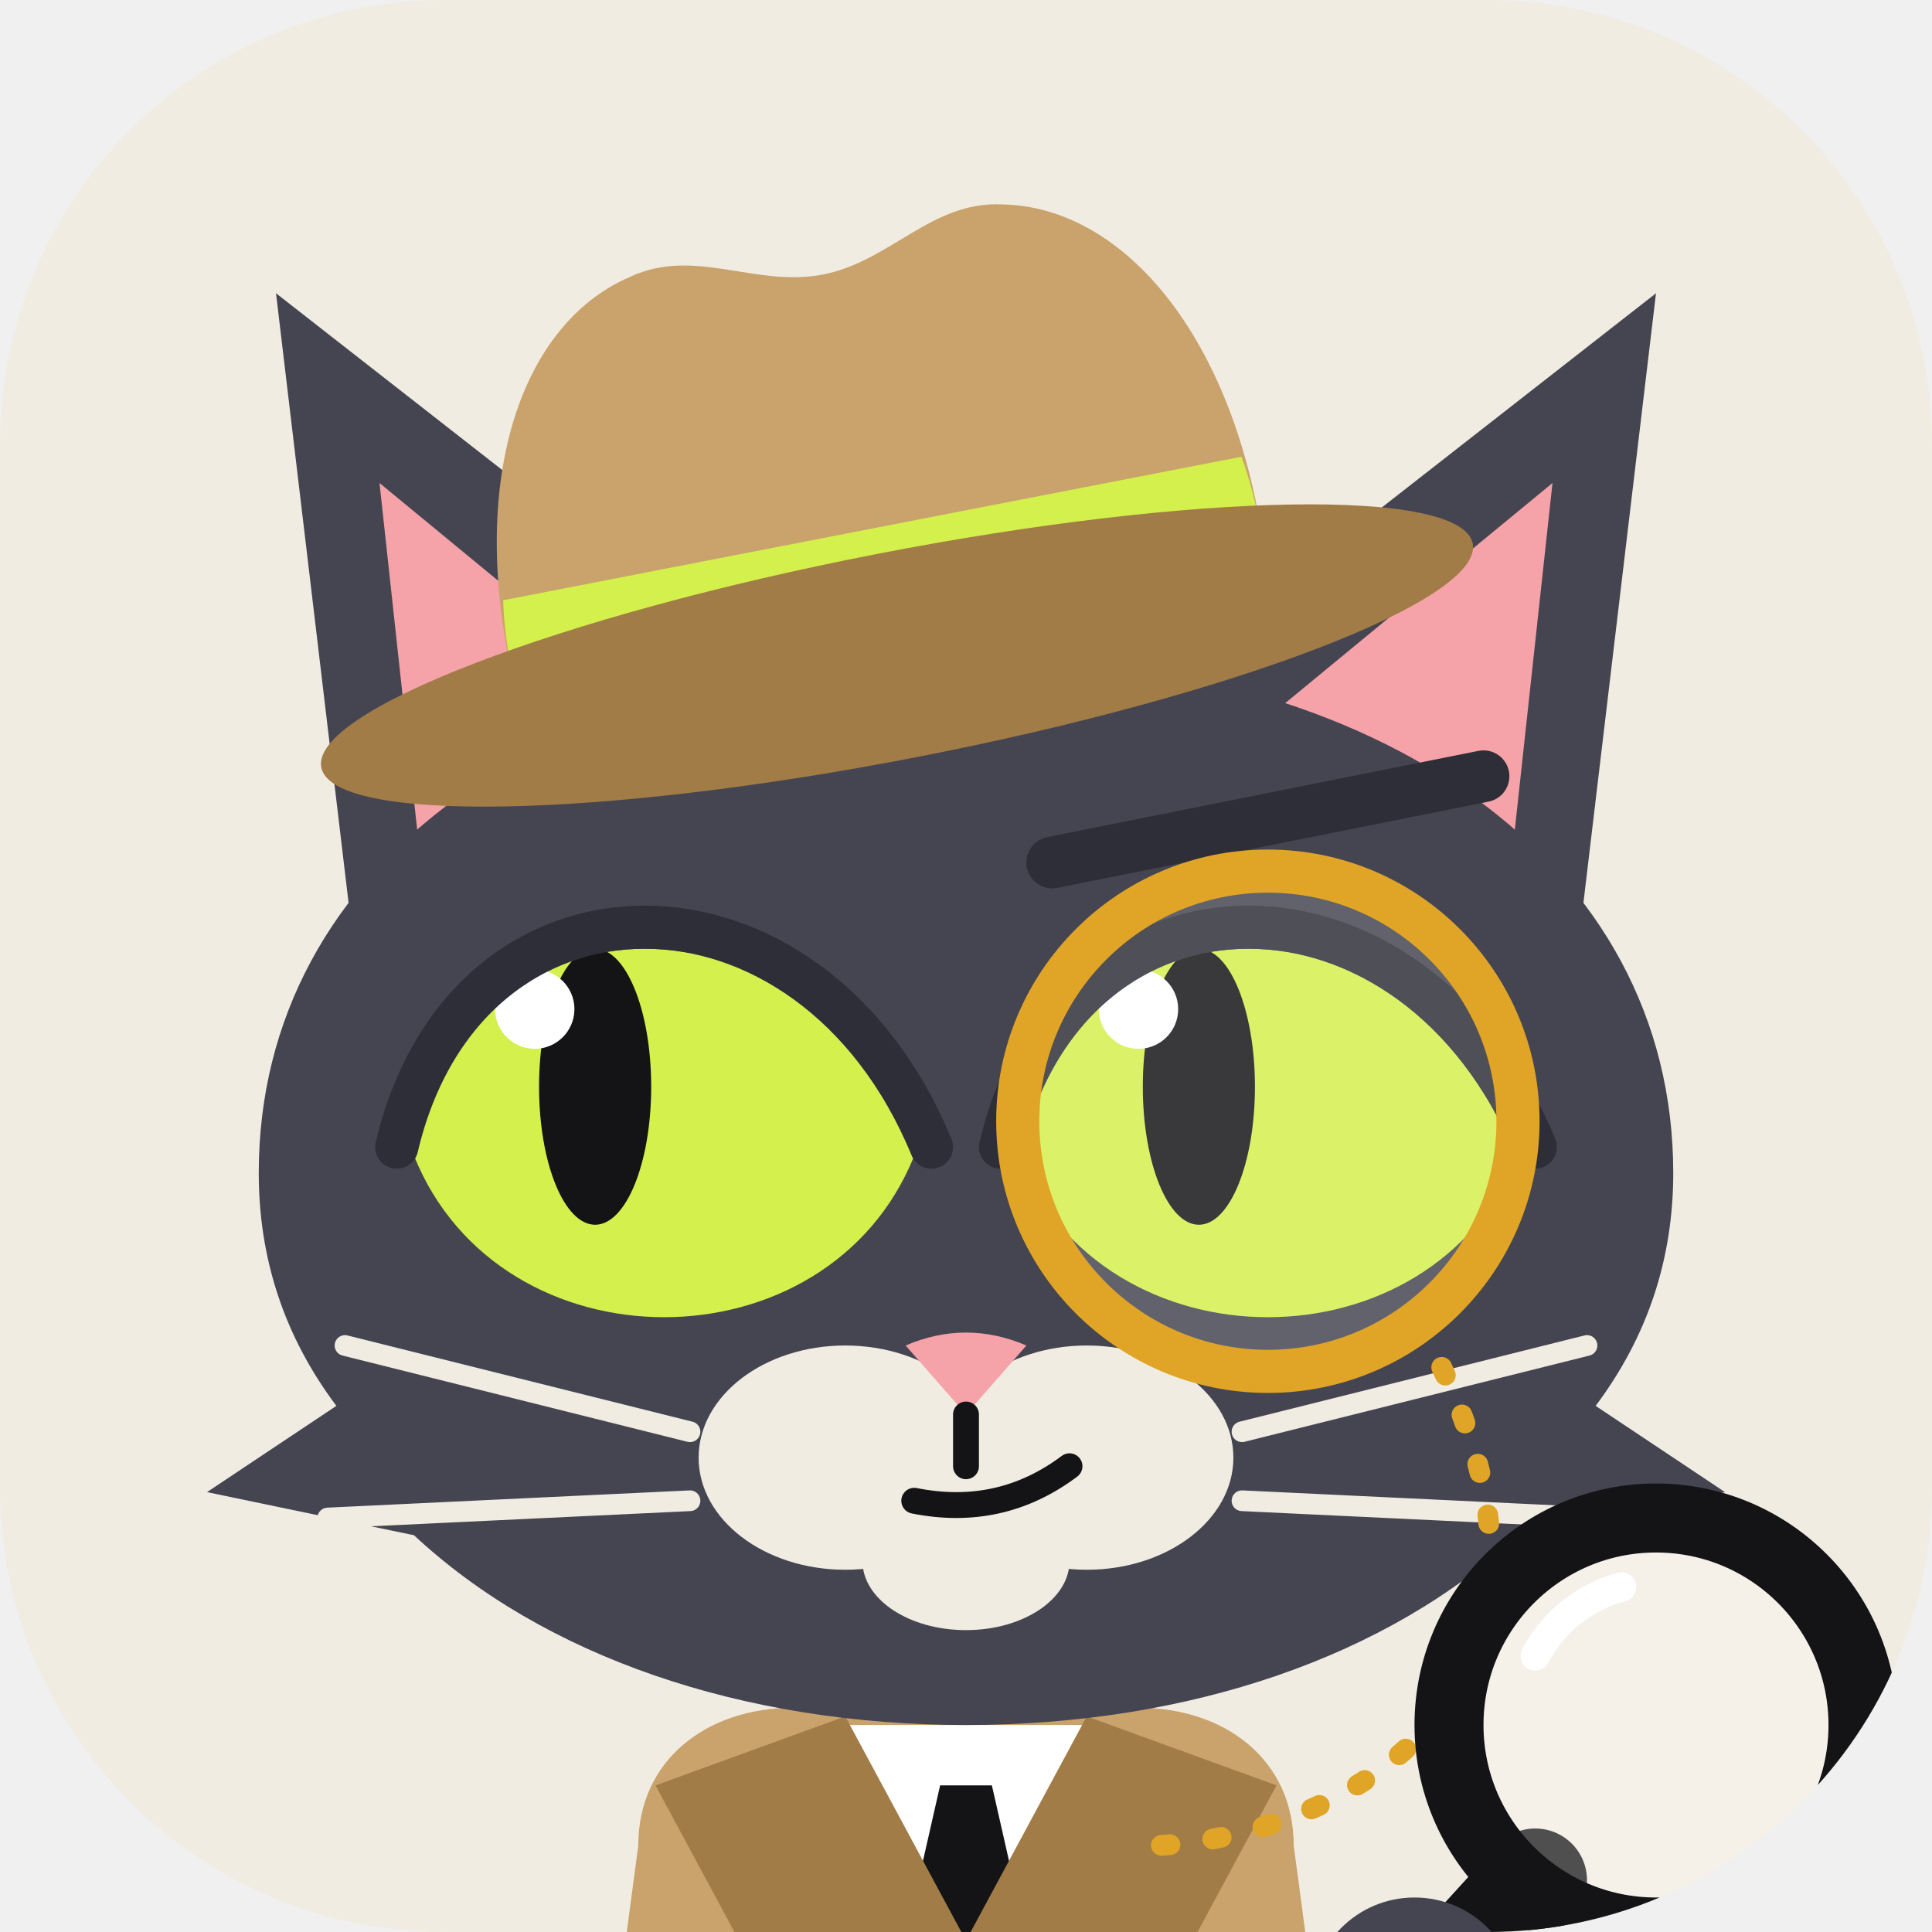
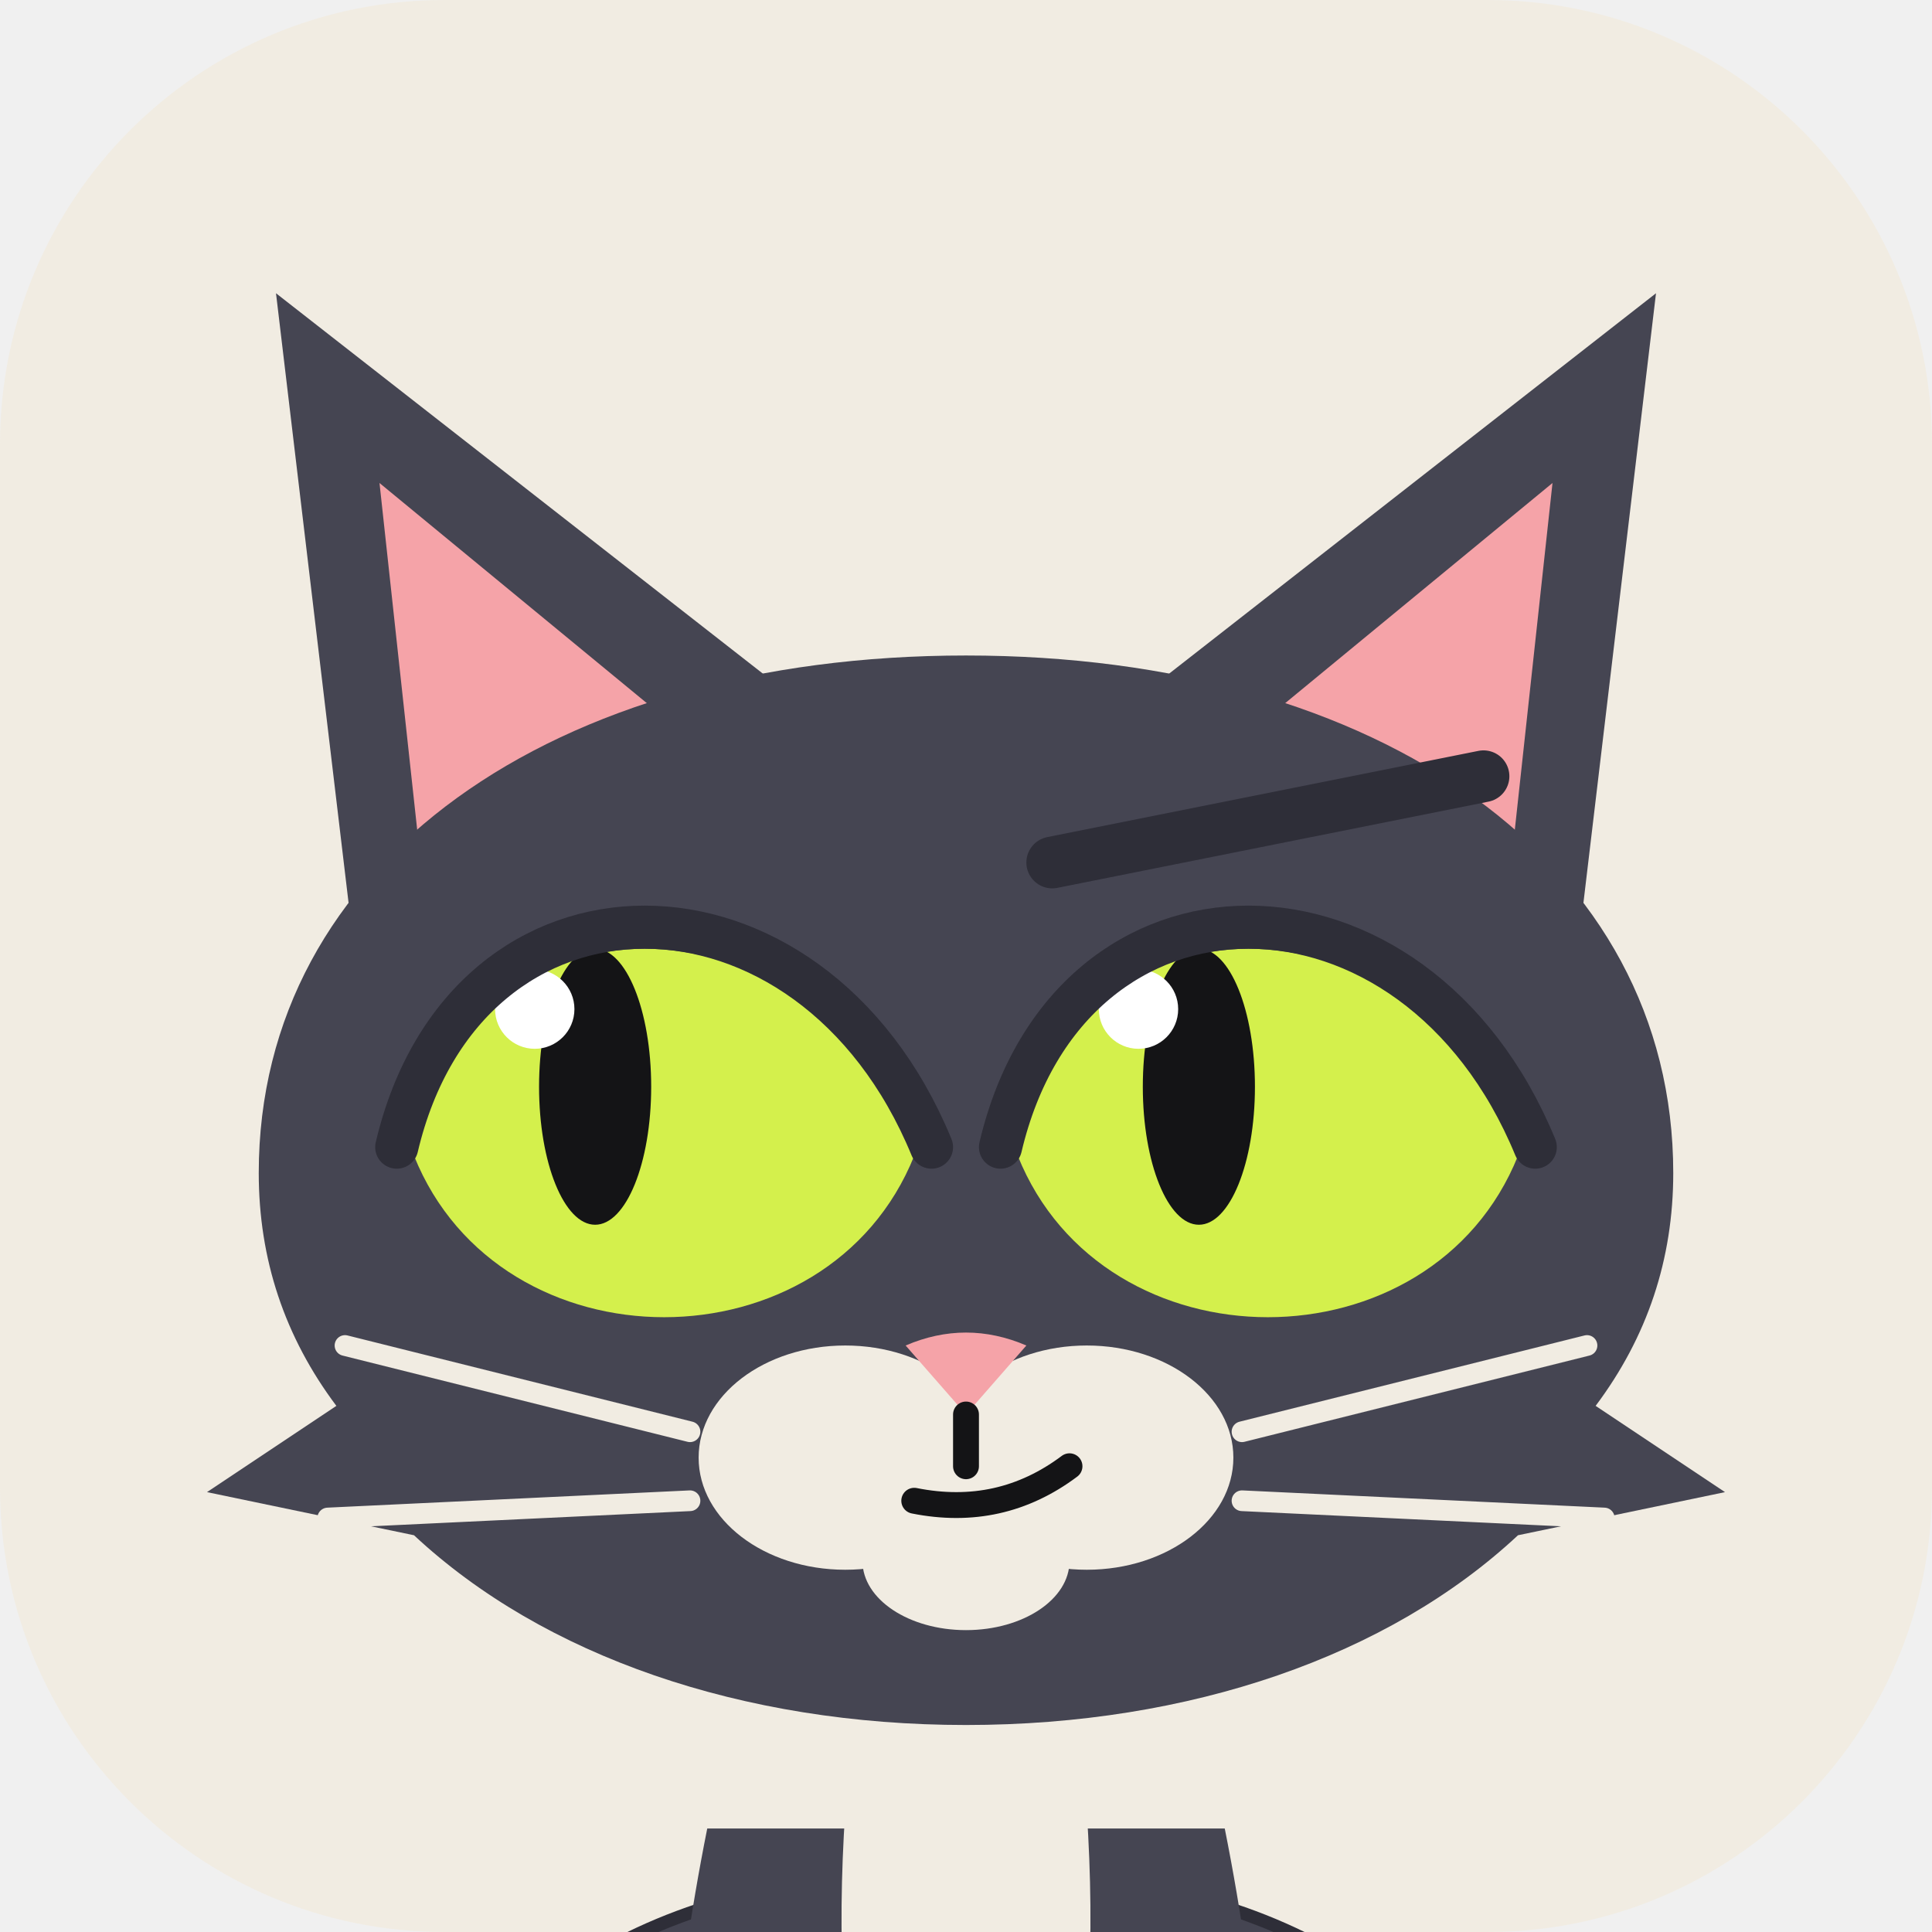
<svg xmlns="http://www.w3.org/2000/svg" width="240" height="240" viewBox="8 -14 224 224" role="img" aria-label="Mochi, thinking">
  <clipPath id="ch16">
    <rect x="8" y="-14" width="224" height="224" rx="51.52" />
  </clipPath>
  <g clip-path="url(#ch16)">
    <rect x="8" y="-14" width="224" height="224" fill="#f1ece2" />
    <path d="M150 300c52 8 80-10 76-38-3-18-22-18-22-4" fill="none" stroke="#454552" stroke-width="14" stroke-linecap="round" stroke-linejoin="round" />
    <ellipse cx="102" cy="310" rx="17" ry="9" fill="#454552" />
    <ellipse cx="96" cy="312" rx="8" ry="5.5" fill="#f1ece2" />
    <ellipse cx="138" cy="310" rx="17" ry="9" fill="#454552" />
    <ellipse cx="144" cy="312" rx="8" ry="5.5" fill="#f1ece2" />
-     <path d="M96 214C72 220 60 238 58 256" fill="none" stroke="#a17c47" stroke-width="18" stroke-linecap="round" stroke-linejoin="round" />
-     <path d="M96 214C72 220 60 238 58 256" fill="none" stroke="#c9a36b" stroke-width="15" stroke-linecap="round" stroke-linejoin="round" />
+     <path d="M96 214C72 220 60 238 58 256" fill="none" stroke="#2e2e38" stroke-width="18" stroke-linecap="round" stroke-linejoin="round" />
+     <path d="M96 214C72 220 60 238 58 256" fill="none" stroke="#454552" stroke-width="15" stroke-linecap="round" stroke-linejoin="round" />
    <ellipse cx="57" cy="267" rx="9.5" ry="11" fill="#454552" />
    <path d="M53.8 272v5m6.400-5v5" stroke="#2e2e38" stroke-width="2" stroke-linecap="round" />
-     <path d="M142 214L180 234L175 219" fill="none" stroke="#a17c47" stroke-width="18" stroke-linecap="round" stroke-linejoin="round" />
-     <path d="M142 214L180 234L175 219" fill="none" stroke="#c9a36b" stroke-width="15" stroke-linecap="round" stroke-linejoin="round" />
-     <path d="M82 200c0-10 8-16 18-16h40c10 0 18 6 18 16L170 290c1 6-3 10-9 10H79c-6 0-10-4-9-10z" fill="#c9a36b" />
-     <path d="M120 218V300" stroke="#a17c47" stroke-width="2.2" stroke-linecap="round" />
-     <rect x="73" y="248.96" width="94" height="12" rx="3" fill="#a17c47" />
-     <rect x="112" y="246.46" width="16" height="17" rx="3.5" fill="#c9a36b" stroke="#e0a526" stroke-width="3.6" />
-     <path d="M106 186l14 26 14-26z" fill="#ffffff" />
-     <path d="M117 193h6l2.5 11-5.5 7-5.5-7z" fill="#141416" />
-     <path d="M106 185l-22 8 14 26 22-8z" fill="#a17c47" />
-     <path d="M134 185l22 8-14 26-22-8z" fill="#a17c47" />
+     <path d="M144 214C168 220 180 238 182 256" fill="none" stroke="#2e2e38" stroke-width="18" stroke-linecap="round" stroke-linejoin="round" />
+     <path d="M144 214C168 220 180 238 182 256" fill="none" stroke="#454552" stroke-width="15" stroke-linecap="round" stroke-linejoin="round" />
+     <ellipse cx="183" cy="267" rx="9.5" ry="11" fill="#454552" />
+     <path d="M179.8 272v5m6.400-5v5" stroke="#2e2e38" stroke-width="2" stroke-linecap="round" />
+     <path d="M90 198c-8 40-6 78 4 106h52c10-28 12-66 4-106z" fill="#454552" />
+     <path d="M106 196c-2 30 3 52 14 66 11-14 16-36 14-66z" fill="#f1ece2" />
    <path d="M50 104L40 20 104 70z" fill="#454552" />
    <path d="M57 88L52 42 86 70z" fill="#f5a3a8" />
    <path d="M190 104L200 20 136 70z" fill="#454552" />
    <path d="M183 88L188 42 154 70z" fill="#f5a3a8" />
    <path d="M38 122c0-36 34-60 82-60s82 24 82 60c0 10-3 19-9 27l15 10-24 5c-15 14-38 22-64 22s-49-8-64-22l-24-5 15-10c-6-8-9-17-9-27z" fill="#454552" />
    <ellipse cx="106" cy="155" rx="17" ry="13" fill="#f1ece2" />
    <ellipse cx="134" cy="155" rx="17" ry="13" fill="#f1ece2" />
    <ellipse cx="120" cy="167" rx="12" ry="8" fill="#f1ece2" />
    <path d="M56 120c6-32 46-32 58 0-10 24.96-48 24.96-58 0z" fill="#d4f04c" />
    <ellipse cx="77" cy="112" rx="6.5" ry="16" fill="#141416" />
    <circle cx="70" cy="103" r="4.6" fill="#ffffff" />
    <path d="M126 120c6-32 46-32 58 0-10 24.96-48 24.96-58 0z" fill="#d4f04c" />
    <ellipse cx="147" cy="112" rx="6.5" ry="16" fill="#141416" />
    <circle cx="140" cy="103" r="4.6" fill="#ffffff" />
    <path d="M54 119c8-34 48-34 62 0" fill="none" stroke="#2e2e38" stroke-width="5" stroke-linecap="round" stroke-linejoin="round" />
    <path d="M124 119c8-34 48-34 62 0" fill="none" stroke="#2e2e38" stroke-width="5" stroke-linecap="round" stroke-linejoin="round" />
    <path d="M130 86l50-10" fill="none" stroke="#2e2e38" stroke-width="6" stroke-linecap="round" stroke-linejoin="round" />
    <path d="M113 142q7-3 14 0l-7 8z" fill="#f5a3a8" />
    <path d="M120 150v6m-6 4q10 2 18-4" fill="none" stroke="#141416" stroke-width="3" stroke-linecap="round" stroke-linejoin="round" />
    <path d="M88 152l-40-10M88 160l-42 2M152 152l40-10M152 160l42 2" stroke="#f1ece2" stroke-width="2.4" stroke-linecap="round" />
-     <path d="M172.4 139.2C198 185 159 201 138 200" fill="none" stroke="#e0a526" stroke-width="2.4" stroke-linecap="round" stroke-dasharray="1 5" />
-     <circle cx="155" cy="116" r="29" fill="#ffffff" fill-opacity=".16" stroke="#e0a526" stroke-width="5" />
-     <g transform="translate(-8 -2) rotate(-11 120 64)">
-       <path d="M76 62c-2-26 8-44 22-47 8-2 14 4 22 4s14-6 22-4c14 3 24 21 22 47z" fill="#c9a36b" />
-       <path d="M76.4 49h87.2c.7 4.3.7 8.7.4 13H76c-.3-4.300-.3-8.700.4-13z" fill="#d4f04c" />
-       <ellipse cx="120" cy="64" rx="68" ry="12" fill="#a17c47" />
-     </g>
-     <path d="M186 204l-20 22" stroke="#141416" stroke-width="12" stroke-linecap="round" />
-     <circle cx="200" cy="186" r="24" fill="#ffffff" fill-opacity=".25" stroke="#141416" stroke-width="8" />
-     <path d="M186 178a16 16 0 0 1 10-8" fill="none" stroke="#ffffff" stroke-width="3.4" stroke-linecap="round" />
-     <circle cx="172" cy="218" r="12" fill="#454552" />
  </g>
</svg>
